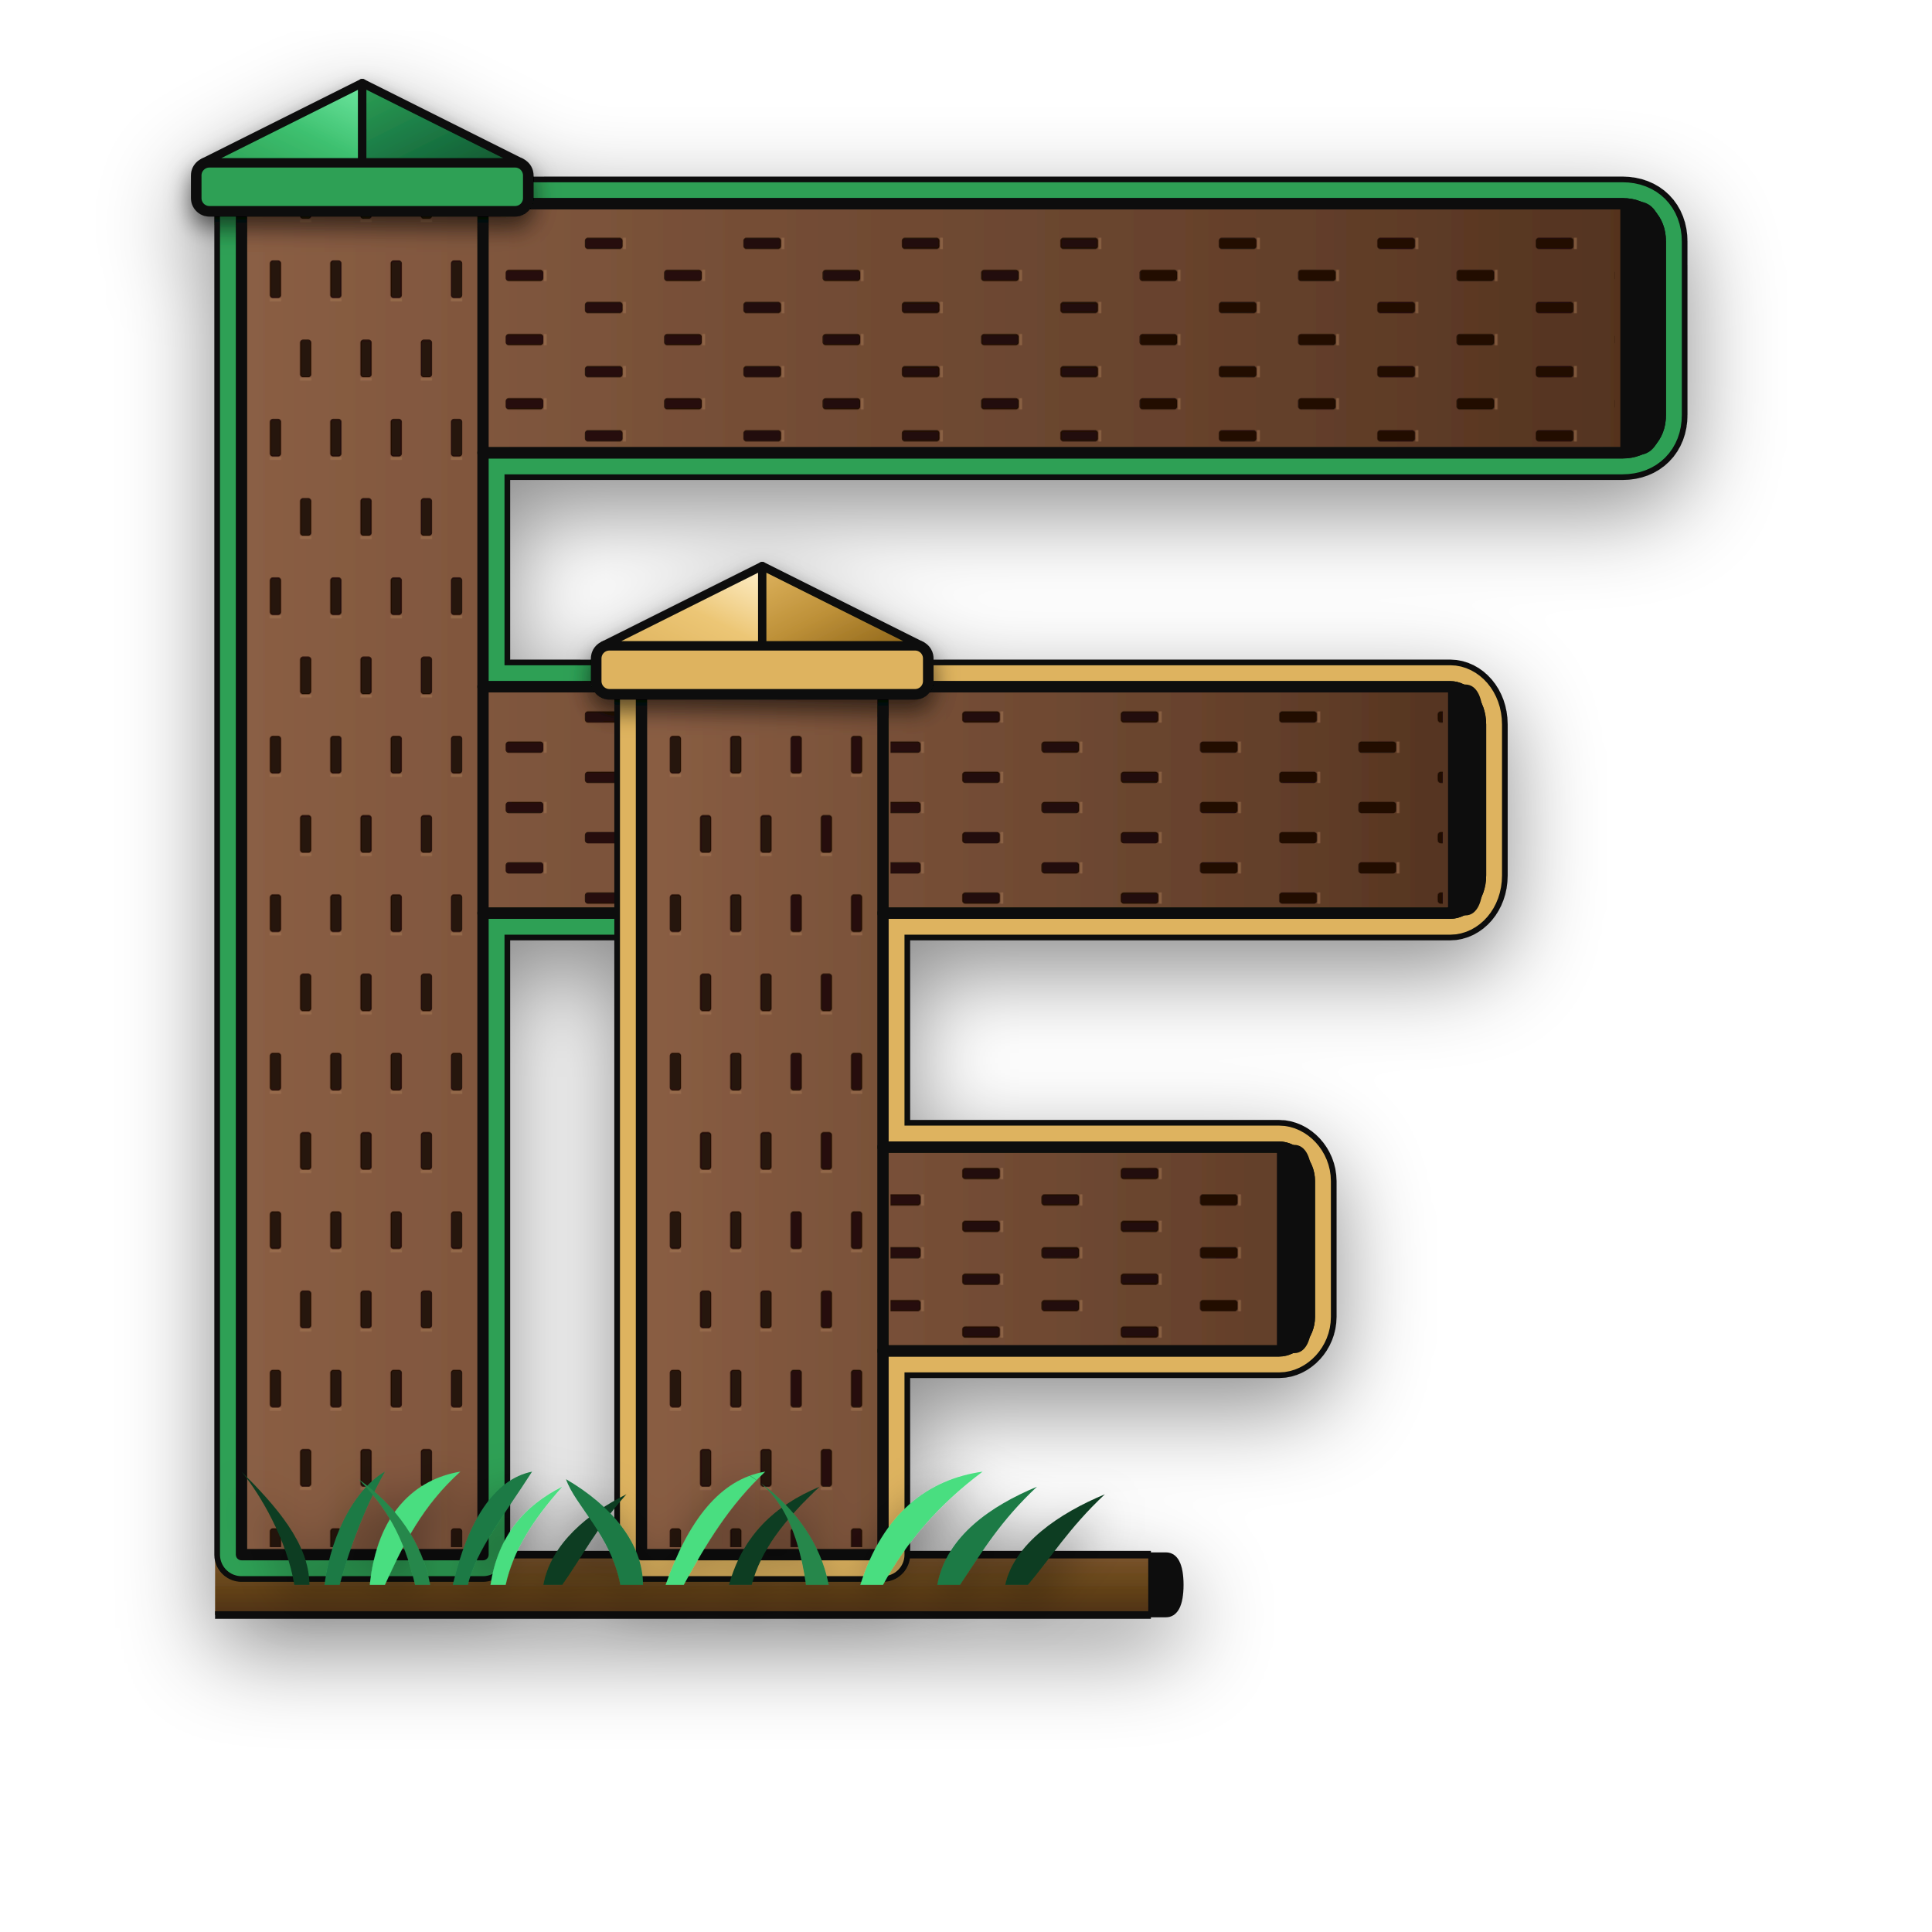
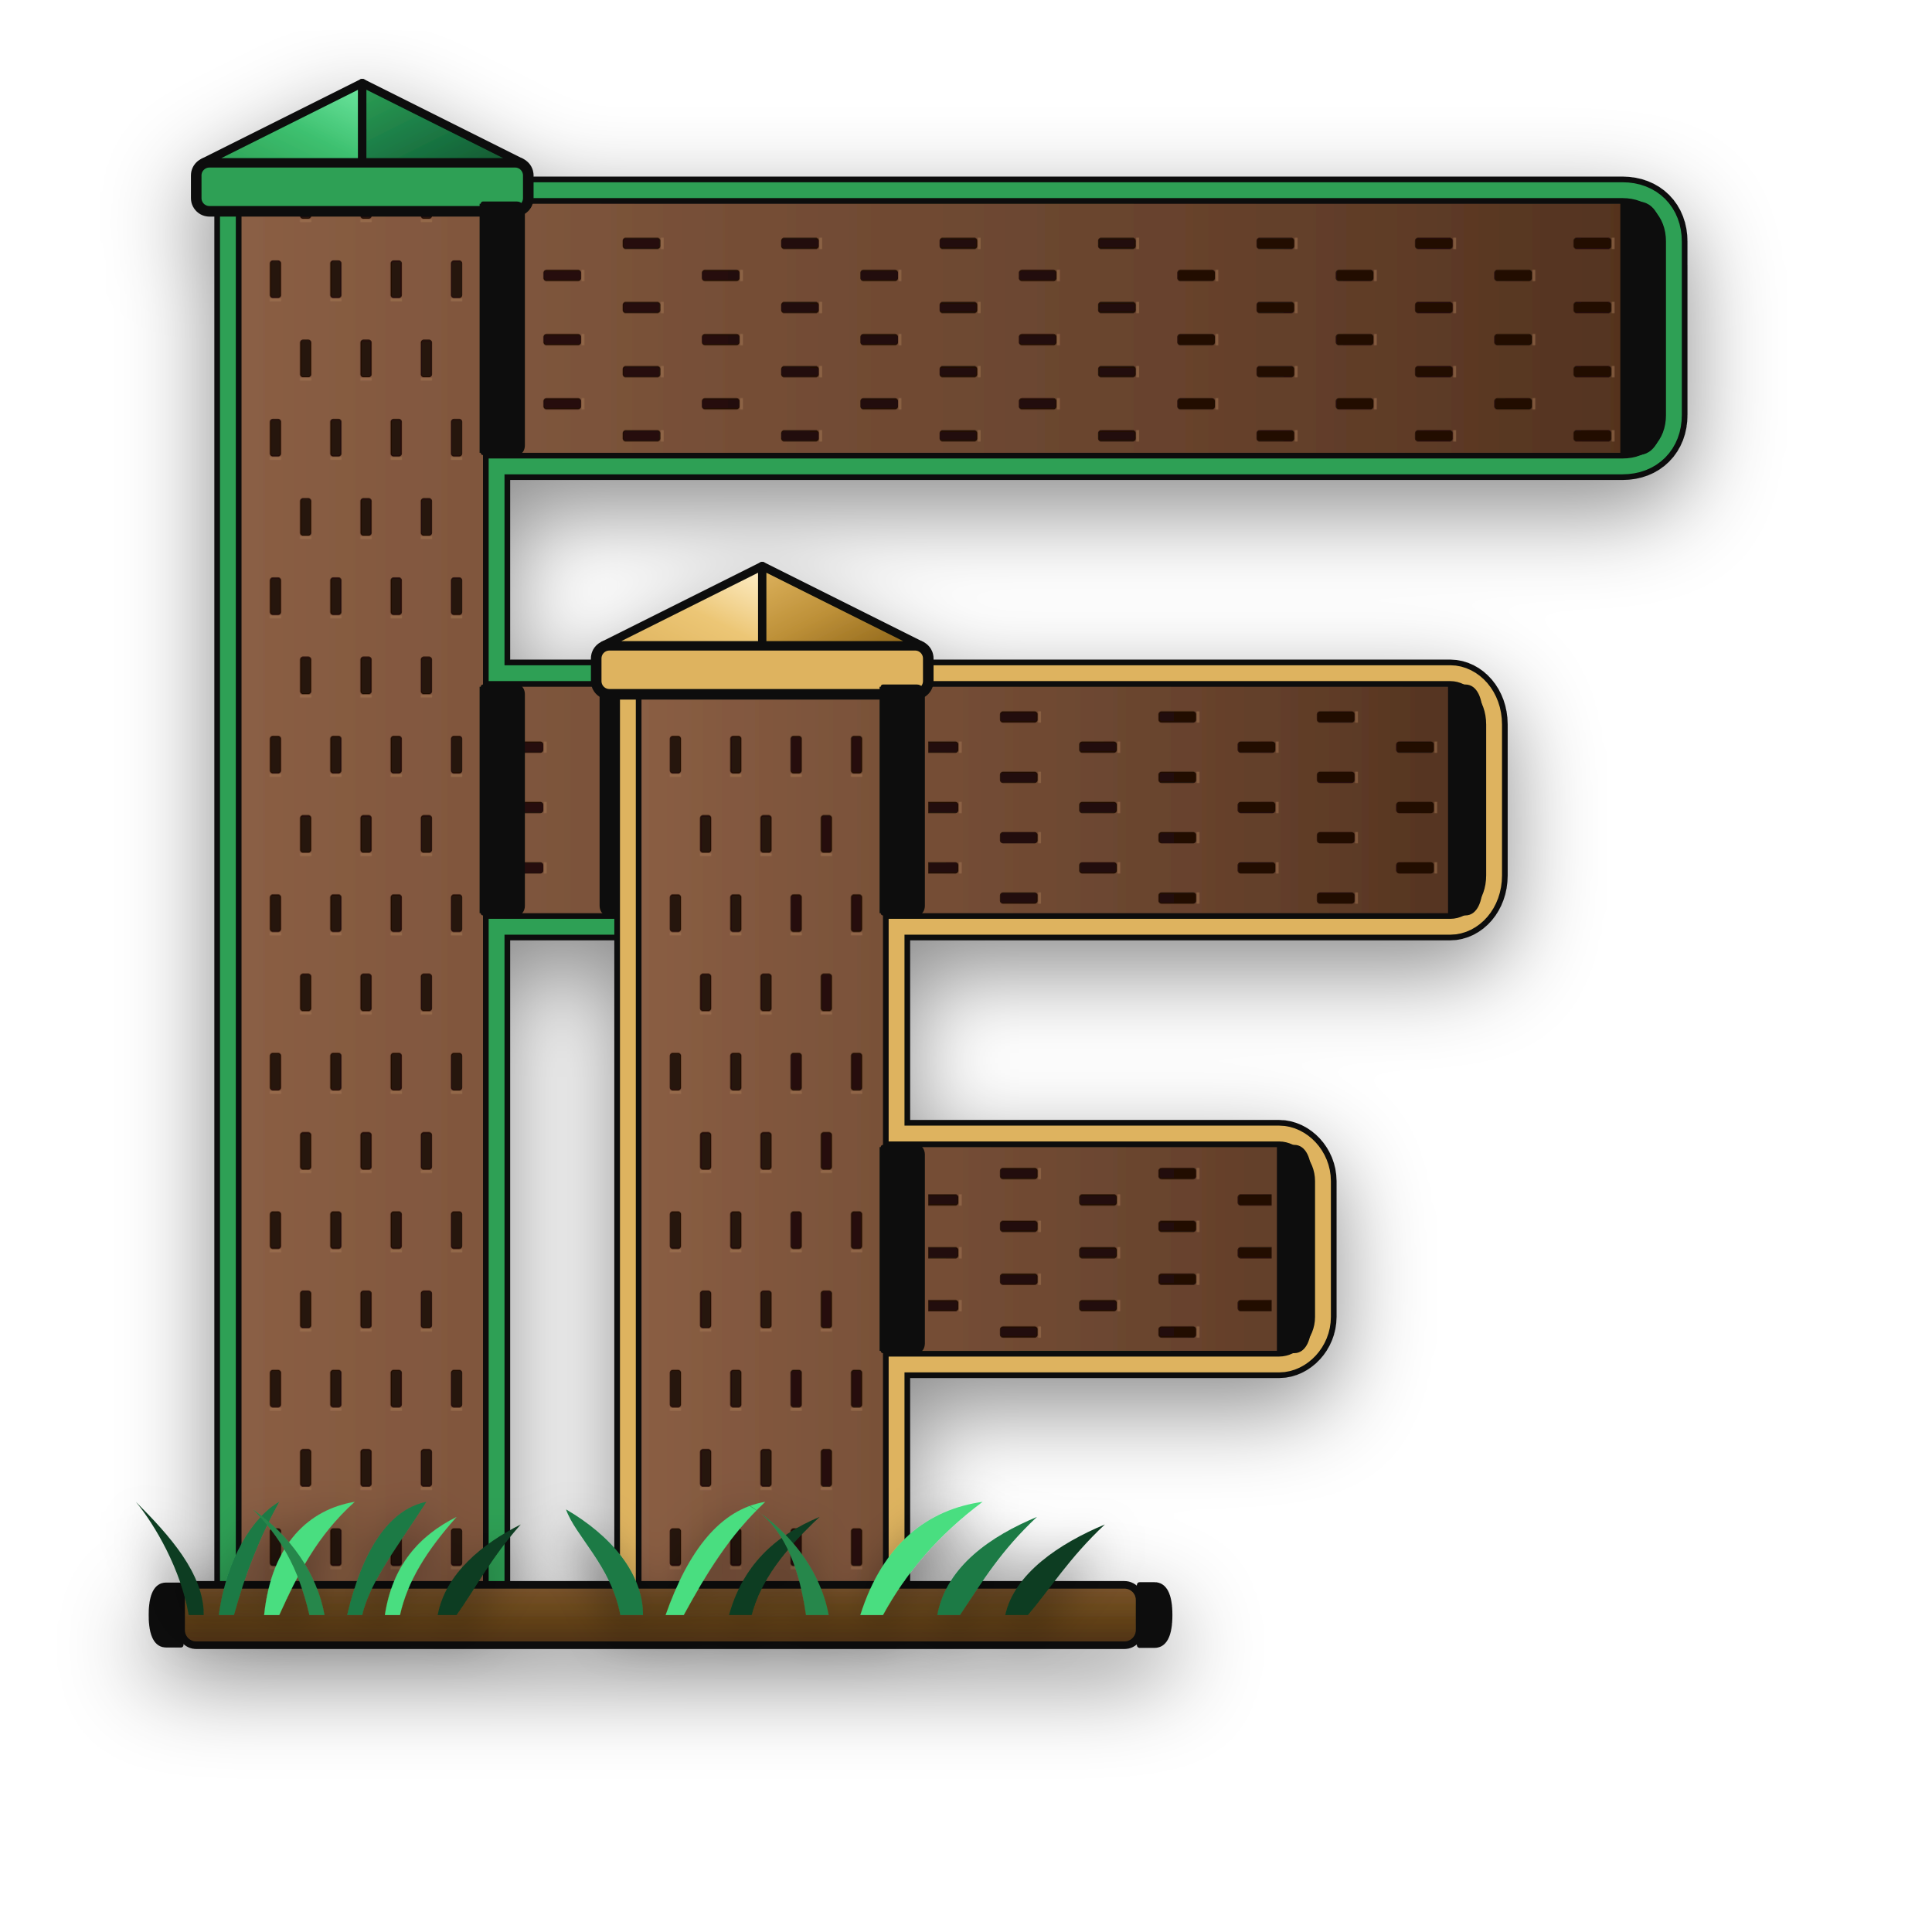
<svg xmlns="http://www.w3.org/2000/svg" viewBox="0 0 512 512" width="100%" height="100%">
  <defs>
-     <linearGradient id="emeraldGrad1cy" x1="0%" y1="0%" x2="100%" y2="100%">
+     <linearGradient id="brightEmeraldGrad1cj" x1="0%" y1="0%" x2="100%" y2="100%">
      <stop offset="0%" stop-color="#4ADE80" />
      <stop offset="45%" stop-color="#2EA055" />
      <stop offset="100%" stop-color="#1B7A45" />
    </linearGradient>
-     <linearGradient id="emeraldCapLeft1cy" x1="0%" y1="100%" x2="100%" y2="0%">
+     <linearGradient id="brightEmeraldCapLeft1cj" x1="0%" y1="100%" x2="100%" y2="0%">
      <stop offset="0%" stop-color="#2EA055" />
      <stop offset="50%" stop-color="#3DC06F" />
      <stop offset="100%" stop-color="#6EE7A0" />
    </linearGradient>
-     <linearGradient id="emeraldCapRight1cy" x1="0%" y1="0%" x2="100%" y2="100%">
+     <linearGradient id="brightEmeraldCapRight1cj" x1="0%" y1="0%" x2="100%" y2="100%">
      <stop offset="0%" stop-color="#2EA055" />
      <stop offset="50%" stop-color="#1B7A45" />
      <stop offset="100%" stop-color="#12562F" />
    </linearGradient>
-     <linearGradient id="goldTanGrad1cy" x1="0%" y1="0%" x2="100%" y2="100%">
+     <linearGradient id="goldenTanGrad1cj" x1="0%" y1="0%" x2="100%" y2="100%">
      <stop offset="0%" stop-color="#F7DF9E" />
      <stop offset="45%" stop-color="#DEB35E" />
      <stop offset="100%" stop-color="#A87A24" />
    </linearGradient>
-     <linearGradient id="goldTanCapLeft1cy" x1="0%" y1="100%" x2="100%" y2="0%">
+     <linearGradient id="goldenTanCapLeft1cj" x1="0%" y1="100%" x2="100%" y2="0%">
      <stop offset="0%" stop-color="#DEB35E" />
      <stop offset="50%" stop-color="#ECC675" />
      <stop offset="100%" stop-color="#FFF0CC" />
    </linearGradient>
-     <linearGradient id="goldTanCapRight1cy" x1="0%" y1="0%" x2="100%" y2="100%">
+     <linearGradient id="goldenTanCapRight1cj" x1="0%" y1="0%" x2="100%" y2="100%">
      <stop offset="0%" stop-color="#DEB35E" />
      <stop offset="50%" stop-color="#BD9038" />
      <stop offset="100%" stop-color="#8C6318" />
    </linearGradient>
-     <linearGradient id="woodGrad1cy" x1="0%" y1="0%" x2="100%" y2="0%">
+     <linearGradient id="ptWarmWoodGrad1cj" x1="0%" y1="0%" x2="100%" y2="0%">
      <stop offset="0%" stop-color="#8A5E44" />
      <stop offset="35%" stop-color="#754E36" />
      <stop offset="75%" stop-color="#633F2A" />
      <stop offset="100%" stop-color="#52321E" />
    </linearGradient>
-     <linearGradient id="soilGrad1cy" x1="0%" y1="0%" x2="0%" y2="100%">
+     <linearGradient id="soilGrad1cj" x1="0%" y1="0%" x2="0%" y2="100%">
      <stop offset="0%" stop-color="#7A542E" />
      <stop offset="40%" stop-color="#6A481B" />
      <stop offset="100%" stop-color="#4E3114" />
    </linearGradient>
-     <pattern id="grid-post1-1cy" x="64" y="0" width="64" height="42" patternUnits="userSpaceOnUse">
+     <pattern id="pt-grid-post1-1cj" x="64" y="0" width="64" height="42" patternUnits="userSpaceOnUse">
      <rect x="15.5" y="6" width="3" height="10" rx="0.8" fill="#1C0A02" opacity="0.9" />
      <line x1="15.5" y1="16.5" x2="18.5" y2="16.5" stroke="#A37854" stroke-width="0.75" opacity="0.5" />
      <rect x="31.5" y="6" width="3" height="10" rx="0.8" fill="#1C0A02" opacity="0.9" />
      <line x1="31.5" y1="16.5" x2="34.5" y2="16.5" stroke="#A37854" stroke-width="0.75" opacity="0.5" />
      <rect x="47.5" y="6" width="3" height="10" rx="0.8" fill="#1C0A02" opacity="0.9" />
      <line x1="47.5" y1="16.5" x2="50.5" y2="16.5" stroke="#A37854" stroke-width="0.75" opacity="0.5" />
      <rect x="7.5" y="27" width="3" height="10" rx="0.8" fill="#1C0A02" opacity="0.9" />
      <line x1="7.5" y1="37.5" x2="10.5" y2="37.5" stroke="#A37854" stroke-width="0.75" opacity="0.5" />
      <rect x="23.5" y="27" width="3" height="10" rx="0.8" fill="#1C0A02" opacity="0.9" />
      <line x1="23.5" y1="37.5" x2="26.5" y2="37.5" stroke="#A37854" stroke-width="0.75" opacity="0.5" />
      <rect x="39.5" y="27" width="3" height="10" rx="0.8" fill="#1C0A02" opacity="0.9" />
      <line x1="39.5" y1="37.5" x2="42.5" y2="37.5" stroke="#A37854" stroke-width="0.75" opacity="0.5" />
      <rect x="55.5" y="27" width="3" height="10" rx="0.8" fill="#1C0A02" opacity="0.9" />
      <line x1="55.5" y1="37.5" x2="58.5" y2="37.5" stroke="#A37854" stroke-width="0.75" opacity="0.5" />
    </pattern>
-     <pattern id="grid-post2-1cy" x="170" y="0" width="64" height="42" patternUnits="userSpaceOnUse">
+     <pattern id="pt-grid-post2-1cj" x="170" y="0" width="64" height="42" patternUnits="userSpaceOnUse">
      <rect x="15.5" y="6" width="3" height="10" rx="0.8" fill="#1C0A02" opacity="0.9" />
      <line x1="15.5" y1="16.5" x2="18.5" y2="16.5" stroke="#A37854" stroke-width="0.75" opacity="0.5" />
      <rect x="31.5" y="6" width="3" height="10" rx="0.8" fill="#1C0A02" opacity="0.9" />
      <line x1="31.5" y1="16.5" x2="34.5" y2="16.5" stroke="#A37854" stroke-width="0.75" opacity="0.5" />
      <rect x="47.5" y="6" width="3" height="10" rx="0.8" fill="#1C0A02" opacity="0.9" />
      <line x1="47.5" y1="16.5" x2="50.5" y2="16.5" stroke="#A37854" stroke-width="0.75" opacity="0.5" />
      <rect x="7.5" y="27" width="3" height="10" rx="0.8" fill="#1C0A02" opacity="0.9" />
      <line x1="7.5" y1="37.5" x2="10.5" y2="37.5" stroke="#A37854" stroke-width="0.75" opacity="0.5" />
      <rect x="23.5" y="27" width="3" height="10" rx="0.8" fill="#1C0A02" opacity="0.9" />
      <line x1="23.5" y1="37.5" x2="26.5" y2="37.5" stroke="#A37854" stroke-width="0.75" opacity="0.5" />
      <rect x="39.5" y="27" width="3" height="10" rx="0.8" fill="#1C0A02" opacity="0.9" />
      <line x1="39.5" y1="37.5" x2="42.5" y2="37.5" stroke="#A37854" stroke-width="0.75" opacity="0.5" />
      <rect x="55.5" y="27" width="3" height="10" rx="0.8" fill="#1C0A02" opacity="0.9" />
      <line x1="55.5" y1="37.5" x2="58.5" y2="37.5" stroke="#A37854" stroke-width="0.75" opacity="0.5" />
    </pattern>
-     <pattern id="grid-rail1-1cy" x="2" y="56" width="42" height="68" patternUnits="userSpaceOnUse">
+     <pattern id="pt-grid-rail1-1cj" x="12" y="56" width="42" height="68" patternUnits="userSpaceOnUse">
      <rect x="6" y="15.5" width="10" height="3" rx="0.8" fill="#1C0A02" opacity="0.9" />
      <line x1="16.5" y1="15.5" x2="16.5" y2="18.5" stroke="#A37854" stroke-width="0.75" opacity="0.5" />
      <rect x="6" y="32.5" width="10" height="3" rx="0.8" fill="#1C0A02" opacity="0.9" />
      <line x1="16.5" y1="32.5" x2="16.5" y2="35.5" stroke="#A37854" stroke-width="0.75" opacity="0.5" />
      <rect x="6" y="49.5" width="10" height="3" rx="0.8" fill="#1C0A02" opacity="0.9" />
      <line x1="16.5" y1="49.5" x2="16.5" y2="52.5" stroke="#A37854" stroke-width="0.75" opacity="0.5" />
      <rect x="27" y="7" width="10" height="3" rx="0.8" fill="#1C0A02" opacity="0.9" />
      <line x1="37.5" y1="7" x2="37.5" y2="10" stroke="#A37854" stroke-width="0.75" opacity="0.5" />
      <rect x="27" y="24" width="10" height="3" rx="0.8" fill="#1C0A02" opacity="0.9" />
      <line x1="37.5" y1="24" x2="37.5" y2="27" stroke="#A37854" stroke-width="0.75" opacity="0.5" />
      <rect x="27" y="41" width="10" height="3" rx="0.8" fill="#1C0A02" opacity="0.9" />
      <line x1="37.5" y1="41" x2="37.5" y2="44" stroke="#A37854" stroke-width="0.75" opacity="0.5" />
      <rect x="27" y="58" width="10" height="3" rx="0.8" fill="#1C0A02" opacity="0.9" />
      <line x1="37.5" y1="58" x2="37.5" y2="61" stroke="#A37854" stroke-width="0.75" opacity="0.5" />
    </pattern>
-     <pattern id="grid-rail2-left-1cy" x="2" y="182" width="42" height="64" patternUnits="userSpaceOnUse">
+     <pattern id="pt-grid-rail2-left-1cj" x="2" y="182" width="42" height="64" patternUnits="userSpaceOnUse">
+       <rect x="6" y="14.5" width="10" height="3" rx="0.8" fill="#1C0A02" opacity="0.9" />
+       <line x1="16.5" y1="14.5" x2="16.5" y2="17.5" stroke="#A37854" stroke-width="0.75" opacity="0.5" />
+       <rect x="6" y="30.5" width="10" height="3" rx="0.8" fill="#1C0A02" opacity="0.9" />
+       <line x1="16.5" y1="30.5" x2="16.5" y2="33.5" stroke="#A37854" stroke-width="0.75" opacity="0.5" />
+       <rect x="6" y="46.5" width="10" height="3" rx="0.8" fill="#1C0A02" opacity="0.9" />
+       <line x1="16.5" y1="46.5" x2="16.5" y2="49.5" stroke="#A37854" stroke-width="0.75" opacity="0.5" />
+     </pattern>
+     <pattern id="pt-grid-rail2-right-1cj" x="28" y="182" width="42" height="64" patternUnits="userSpaceOnUse">
      <rect x="6" y="14.5" width="10" height="3" rx="0.8" fill="#1C0A02" opacity="0.9" />
      <line x1="16.5" y1="14.5" x2="16.5" y2="17.5" stroke="#A37854" stroke-width="0.75" opacity="0.5" />
      <rect x="6" y="30.5" width="10" height="3" rx="0.8" fill="#1C0A02" opacity="0.9" />
      <line x1="16.5" y1="30.5" x2="16.5" y2="33.5" stroke="#A37854" stroke-width="0.75" opacity="0.5" />
      <rect x="6" y="46.5" width="10" height="3" rx="0.8" fill="#1C0A02" opacity="0.9" />
      <line x1="16.5" y1="46.5" x2="16.5" y2="49.5" stroke="#A37854" stroke-width="0.75" opacity="0.5" />
      <rect x="27" y="6.5" width="10" height="3" rx="0.8" fill="#1C0A02" opacity="0.9" />
      <line x1="37.5" y1="6.5" x2="37.5" y2="9.5" stroke="#A37854" stroke-width="0.75" opacity="0.5" />
      <rect x="27" y="22.5" width="10" height="3" rx="0.8" fill="#1C0A02" opacity="0.9" />
      <line x1="37.5" y1="22.5" x2="37.5" y2="25.5" stroke="#A37854" stroke-width="0.75" opacity="0.5" />
      <rect x="27" y="38.5" width="10" height="3" rx="0.8" fill="#1C0A02" opacity="0.9" />
      <line x1="37.5" y1="38.5" x2="37.5" y2="41.5" stroke="#A37854" stroke-width="0.75" opacity="0.5" />
      <rect x="27" y="54.5" width="10" height="3" rx="0.8" fill="#1C0A02" opacity="0.9" />
      <line x1="37.5" y1="54.5" x2="37.5" y2="57.5" stroke="#A37854" stroke-width="0.75" opacity="0.5" />
    </pattern>
-     <pattern id="grid-rail2-right-1cy" x="18" y="182" width="42" height="64" patternUnits="userSpaceOnUse">
-       <rect x="6" y="14.5" width="10" height="3" rx="0.8" fill="#1C0A02" opacity="0.9" />
-       <line x1="16.5" y1="14.5" x2="16.5" y2="17.5" stroke="#A37854" stroke-width="0.75" opacity="0.5" />
-       <rect x="6" y="30.5" width="10" height="3" rx="0.8" fill="#1C0A02" opacity="0.9" />
-       <line x1="16.5" y1="30.5" x2="16.5" y2="33.5" stroke="#A37854" stroke-width="0.75" opacity="0.5" />
-       <rect x="6" y="46.5" width="10" height="3" rx="0.8" fill="#1C0A02" opacity="0.9" />
-       <line x1="16.5" y1="46.5" x2="16.5" y2="49.5" stroke="#A37854" stroke-width="0.75" opacity="0.5" />
-       <rect x="27" y="6.5" width="10" height="3" rx="0.8" fill="#1C0A02" opacity="0.9" />
-       <line x1="37.5" y1="6.5" x2="37.5" y2="9.5" stroke="#A37854" stroke-width="0.75" opacity="0.5" />
-       <rect x="27" y="22.5" width="10" height="3" rx="0.8" fill="#1C0A02" opacity="0.9" />
-       <line x1="37.5" y1="22.5" x2="37.5" y2="25.5" stroke="#A37854" stroke-width="0.75" opacity="0.5" />
-       <rect x="27" y="38.5" width="10" height="3" rx="0.8" fill="#1C0A02" opacity="0.9" />
-       <line x1="37.5" y1="38.5" x2="37.5" y2="41.5" stroke="#A37854" stroke-width="0.75" opacity="0.5" />
-       <rect x="27" y="54.5" width="10" height="3" rx="0.8" fill="#1C0A02" opacity="0.9" />
-       <line x1="37.5" y1="54.5" x2="37.5" y2="57.5" stroke="#A37854" stroke-width="0.75" opacity="0.5" />
-     </pattern>
-     <pattern id="grid-rail3-right-1cy" x="18" y="304" width="42" height="56" patternUnits="userSpaceOnUse">
+     <pattern id="pt-grid-rail3-right-1cj" x="28" y="304" width="42" height="56" patternUnits="userSpaceOnUse">
      <rect x="6" y="12.5" width="10" height="3" rx="0.8" fill="#1C0A02" opacity="0.9" />
      <line x1="16.5" y1="12.5" x2="16.5" y2="15.5" stroke="#A37854" stroke-width="0.75" opacity="0.5" />
      <rect x="6" y="26.5" width="10" height="3" rx="0.8" fill="#1C0A02" opacity="0.9" />
      <line x1="16.5" y1="26.5" x2="16.5" y2="29.5" stroke="#A37854" stroke-width="0.75" opacity="0.5" />
      <rect x="6" y="40.5" width="10" height="3" rx="0.8" fill="#1C0A02" opacity="0.9" />
      <line x1="16.5" y1="40.5" x2="16.5" y2="43.5" stroke="#A37854" stroke-width="0.75" opacity="0.5" />
      <rect x="27" y="5.5" width="10" height="3" rx="0.8" fill="#1C0A02" opacity="0.9" />
      <line x1="37.5" y1="5.5" x2="37.5" y2="8.5" stroke="#A37854" stroke-width="0.75" opacity="0.5" />
      <rect x="27" y="19.5" width="10" height="3" rx="0.8" fill="#1C0A02" opacity="0.9" />
      <line x1="37.5" y1="19.5" x2="37.5" y2="22.5" stroke="#A37854" stroke-width="0.75" opacity="0.5" />
      <rect x="27" y="33.5" width="10" height="3" rx="0.8" fill="#1C0A02" opacity="0.9" />
      <line x1="37.5" y1="33.5" x2="37.5" y2="36.5" stroke="#A37854" stroke-width="0.75" opacity="0.5" />
      <rect x="27" y="47.5" width="10" height="3" rx="0.8" fill="#1C0A02" opacity="0.9" />
      <line x1="37.5" y1="47.5" x2="37.5" y2="50.5" stroke="#A37854" stroke-width="0.75" opacity="0.5" />
    </pattern>
-     <filter id="shadow1cy" x="-15%" y="-15%" width="135%" height="135%">
+     <filter id="shadow1cj" x="-15%" y="-15%" width="135%" height="135%">
      <feDropShadow dx="0" dy="8" stdDeviation="12" flood-color="#000000" flood-opacity="0.45" />
    </filter>
-     <filter id="capShadow1cy" x="-20%" y="-20%" width="140%" height="140%">
-       <feDropShadow dx="0" dy="3" stdDeviation="3" flood-color="#000000" flood-opacity="0.6" />
-     </filter>
  </defs>
-   <g filter="url(#shadow1cy)">
-     <g id="Soil-Foundation-Plinth-1cy">
-       <path d="M 57 412 L 305 412 C 309 412 313.05 414.5 313.05 420 C 313.05 425.5 309 428 305 428 L 57 428 Z" fill="url(#soilGrad1cy)" />
-       <line x1="57" y1="412" x2="305" y2="412" stroke="#0B0E0C" stroke-width="2.0" />
-       <line x1="57" y1="428" x2="305" y2="428" stroke="#0B0E0C" stroke-width="2.0" />
-       <path d="M 305 412 L 309 412 C 311.5 412 313.05 414.5 313.05 420 C 313.05 425.5 311.5 428 309 428 L 305 428 Z" fill="#0B0E0C" stroke="#0B0E0C" stroke-width="1.2" stroke-linejoin="round" />
-       <line x1="305" y1="412" x2="305" y2="428" stroke="#0B0E0C" stroke-width="1.4" />
-     </g>
-     <g id="Big-F-Structure-1cy">
-       <path d="M 64 54 L 430 54 C 436 54 440 58 440 64 L 440 110 C 440 116 436 120 430 120 L 128 120 L 128 182 L 170 182 L 170 242 L 128 242 L 128 412 L 64 412 Z" fill="none" stroke="#0B0E0C" stroke-width="14.4" stroke-linejoin="round" />
-       <path d="M 64 54 L 430 54 C 436 54 440 58 440 64 L 440 110 C 440 116 436 120 430 120 L 128 120 L 128 182 L 170 182 L 170 242 L 128 242 L 128 412 L 64 412 Z" fill="none" stroke="#2EA055" stroke-width="11.4" stroke-linejoin="round" />
-       <path d="M 64 54 L 430 54 C 436 54 440 58 440 64 L 440 110 C 440 116 436 120 430 120 L 128 120 L 128 182 L 170 182 L 170 242 L 128 242 L 128 412 L 64 412 Z" fill="url(#woodGrad1cy)" stroke="#0B0E0C" stroke-width="3.0" stroke-linejoin="round" />
-       <rect x="66" y="56" width="60" height="354" fill="url(#grid-post1-1cy)" />
-       <rect x="130" y="56" width="298" height="62" fill="url(#grid-rail1-1cy)" />
-       <rect x="130" y="184" width="38" height="56" fill="url(#grid-rail2-left-1cy)" />
+   <g filter="url(#shadow1cj)">
+     <g id="Big-F-Bright-Emerald">
+       <path d="M 64 54 L 128 54 L 430 54 C 436 54 440 58 440 64 L 440 110 C 440 116 436 120 430 120 L 128 120 L 128 182 L 170 182 L 170 242 L 128 242 L 128 420 L 64 420 Z" fill="none" stroke="#0B0E0C" stroke-width="14.4" stroke-linejoin="round" />
+       <path d="M 64 54 L 128 54 L 430 54 C 436 54 440 58 440 64 L 440 110 C 440 116 436 120 430 120 L 128 120 L 128 182 L 170 182 L 170 242 L 128 242 L 128 420 L 64 420 Z" fill="none" stroke="#2EA055" stroke-width="11.4" stroke-linejoin="round" />
+       <path d="M 64 54 L 128 54 L 430 54 C 436 54 440 58 440 64 L 440 110 C 440 116 436 120 430 120 L 128 120 L 128 182 L 170 182 L 170 242 L 128 242 L 128 420 L 64 420 Z" fill="none" stroke="#0B0E0C" stroke-width="3.0" stroke-linejoin="round" />
+       <path d="M 64 54 L 128 54 L 430 54 C 440 54 440 58 440 64 L 440 110 C 440 116 436 120 430 120 L 128 120 L 128 182 L 170 182 L 170 242 L 128 242 L 128 420 L 64 420 Z" fill="url(#ptWarmWoodGrad1cj)" stroke="none" />
+       <rect x="66" y="56" width="60" height="362" fill="url(#pt-grid-post1-1cj)" />
+       <rect x="138" y="56" width="290" height="62" fill="url(#pt-grid-rail1-1cj)" />
+       <rect x="138" y="184" width="22" height="56" fill="url(#pt-grid-rail2-left-1cj)" />
      <path d="M 430 54 L 434 54 C 438 54 440 58 440 64 L 440 110 C 440 116 438 120 434 120 L 430 120 Z" fill="#0B0E0C" stroke="#0B0E0C" stroke-width="1.2" />
-       <path d="M 128 54 L 430 54 C 436 54 440 58 440 64 L 440 110 C 440 116 436 120 430 120 L 128 120 Z" fill="none" stroke="#0B0E0C" stroke-width="3.0" stroke-linejoin="round" />
-       <path d="M 128 182 L 170 182 L 170 242 L 128 242 Z" fill="none" stroke="#0B0E0C" stroke-width="3.0" stroke-linejoin="round" />
-     </g>
-     <g id="Small-F-Structure-1cy">
-       <path d="M 170 182 L 384.35 182 C 388.35 182 392.35 186 392.35 192 L 392.35 232 C 392.35 238 388.35 242 384.35 242 L 234 242 L 234 304 L 339 304 C 343 304 347 308 347 313 L 347 349 C 347 354 343 358 339 358 L 234 358 L 234 412 L 170 412 Z" fill="none" stroke="#0B0E0C" stroke-width="14.4" stroke-linejoin="round" />
-       <path d="M 170 182 L 384.35 182 C 388.35 182 392.35 186 392.35 192 L 392.35 232 C 392.35 238 388.35 242 384.35 242 L 234 242 L 234 304 L 339 304 C 343 304 347 308 347 313 L 347 349 C 347 354 343 358 339 358 L 234 358 L 234 412 L 170 412 Z" fill="none" stroke="#DEB35E" stroke-width="11.4" stroke-linejoin="round" />
-       <path d="M 170 182 L 384.35 182 C 388.35 182 392.35 186 392.35 192 L 392.35 232 C 392.35 238 388.35 242 384.35 242 L 234 242 L 234 304 L 339 304 C 343 304 347 308 347 313 L 347 349 C 347 354 343 358 339 358 L 234 358 L 234 412 L 170 412 Z" fill="url(#woodGrad1cy)" stroke="#0B0E0C" stroke-width="3.0" stroke-linejoin="round" />
-       <rect x="172" y="184" width="60" height="226" fill="url(#grid-post2-1cy)" />
-       <rect x="236" y="184" width="146.35" height="56" fill="url(#grid-rail2-right-1cy)" />
-       <rect x="236" y="306" width="101" height="50" fill="url(#grid-rail3-right-1cy)" />
+       <rect x="52" y="43" width="88" height="13" rx="3.5" fill="#2EA055" stroke="#0B0E0C" stroke-width="2.8" />
+       <path d="M 54 43 L 96 22 L 96 43 Z" fill="url(#brightEmeraldCapLeft1cj)" stroke="#0B0E0C" stroke-width="2.2" stroke-linejoin="round" />
+       <path d="M 96 22 L 138 43 L 96 43 Z" fill="url(#brightEmeraldCapRight1cj)" stroke="#0B0E0C" stroke-width="2.2" stroke-linejoin="round" />
+       <path d="M 128 54 L 137 54 C 138 54 138.5 55 138.5 56 L 138.5 118 C 138.5 119 138 120 137 120 L 128 120 Z" fill="#0B0E0C" stroke="#0B0E0C" stroke-width="1.2" stroke-linejoin="round" />
+       <path d="M 128 182 L 137 182 C 138 182 138.5 183 138.5 184 L 138.5 240 C 138.5 241 138 242 137 242 L 128 242 Z" fill="#0B0E0C" stroke="#0B0E0C" stroke-width="1.2" stroke-linejoin="round" />
+       <path d="M 170 182 L 161 182 C 160 182 159.5 183 159.5 184 L 159.5 240 C 159.5 241 160 242 161 242 L 170 242 Z" fill="#0B0E0C" stroke="#0B0E0C" stroke-width="1.2" stroke-linejoin="round" />
+       <line x1="128" y1="54" x2="128" y2="120" stroke="#0B0E0C" stroke-width="1.8" />
+       <line x1="128" y1="182" x2="128" y2="242" stroke="#0B0E0C" stroke-width="1.8" />
+       <line x1="170" y1="182" x2="170" y2="242" stroke="#0B0E0C" stroke-width="1.8" />
+     </g>
+     <g id="Small-F-Golden-Tan">
+       <path d="M 170 182 L 234 182 L 384.35 182 C 388.35 182 392.35 186 392.35 192 L 392.35 232 C 392.35 238 388.35 242 384.35 242 L 234 242 L 234 304 L 339 304 C 343 304 347 308 347 313 L 347 349 C 347 354 343 358 339 358 L 234 358 L 234 420 L 170 420 Z" fill="none" stroke="#0B0E0C" stroke-width="14.4" stroke-linejoin="round" />
+       <path d="M 170 182 L 234 182 L 384.35 182 C 388.35 182 392.35 186 392.35 192 L 392.35 232 C 392.35 238 388.35 242 384.35 242 L 234 242 L 234 304 L 339 304 C 343 304 347 308 347 313 L 347 349 C 347 354 343 358 339 358 L 234 358 L 234 420 L 170 420 Z" fill="none" stroke="#DEB35E" stroke-width="11.4" stroke-linejoin="round" />
+       <path d="M 170 182 L 234 182 L 384.35 182 C 388.35 182 392.35 186 392.35 192 L 392.35 232 C 392.35 238 388.35 242 384.35 242 L 234 242 L 234 304 L 339 304 C 343 304 347 308 347 313 L 347 349 C 347 354 343 358 339 358 L 234 358 L 234 420 L 170 420 Z" fill="none" stroke="#0B0E0C" stroke-width="3.0" stroke-linejoin="round" />
+       <path d="M 170 182 L 234 182 L 384.35 182 C 392.35 182 392.35 186 392.35 192 L 392.35 232 C 392.35 238 388.35 242 384.35 242 L 234 242 L 234 304 L 339 304 C 343 304 347 308 347 313 L 347 349 C 347 354 343 358 339 358 L 234 358 L 234 420 L 170 420 Z" fill="url(#ptWarmWoodGrad1cj)" stroke="none" />
+       <rect x="172" y="184" width="60" height="234" fill="url(#pt-grid-post2-1cj)" />
+       <rect x="246" y="184" width="136.35" height="56" fill="url(#pt-grid-rail2-right-1cj)" />
+       <rect x="246" y="306" width="91" height="50" fill="url(#pt-grid-rail3-right-1cj)" />
      <path d="M 384.35 182 L 388.35 182 C 390.85 182 392.35 185 392.35 190 L 392.35 234 C 392.35 239 390.85 242 388.35 242 L 384.35 242 Z" fill="#0B0E0C" stroke="#0B0E0C" stroke-width="1.2" />
      <path d="M 339 304 L 343 304 C 345.5 304 347 307 347 312 L 347 350 C 347 355 345.5 358 343 358 L 339 358 Z" fill="#0B0E0C" stroke="#0B0E0C" stroke-width="1.2" />
-       <path d="M 234 182 L 384.35 182 C 388.35 182 392.35 186 392.35 192 L 392.35 232 C 392.35 238 388.35 242 384.35 242 L 234 242 Z" fill="none" stroke="#0B0E0C" stroke-width="3.0" stroke-linejoin="round" />
-       <path d="M 234 304 L 339 304 C 343 304 347 308 347 313 L 347 349 C 347 354 343 358 339 358 L 234 358 Z" fill="none" stroke="#0B0E0C" stroke-width="3.0" stroke-linejoin="round" />
-     </g>
-     <g id="Post-Caps-Top-Layer" filter="url(#capShadow1cy)">
-       <g id="Post-1-Cap">
-         <rect x="52" y="43" width="88" height="13" rx="3.5" fill="#2EA055" stroke="#0B0E0C" stroke-width="2.8" />
-         <path d="M 54 43 L 96 22 L 96 43 Z" fill="url(#emeraldCapLeft1cy)" stroke="#0B0E0C" stroke-width="2.2" stroke-linejoin="round" />
-         <path d="M 96 22 L 138 43 L 96 43 Z" fill="url(#emeraldCapRight1cy)" stroke="#0B0E0C" stroke-width="2.2" stroke-linejoin="round" />
-       </g>
-       <g id="Post-2-Cap">
-         <rect x="158" y="171" width="88" height="13" rx="3.5" fill="#DEB35E" stroke="#0B0E0C" stroke-width="2.8" />
-         <path d="M 160 171 L 202 150 L 202 171 Z" fill="url(#goldTanCapLeft1cy)" stroke="#0B0E0C" stroke-width="2.2" stroke-linejoin="round" />
-         <path d="M 202 150 L 244 171 L 202 171 Z" fill="url(#goldTanCapRight1cy)" stroke="#0B0E0C" stroke-width="2.2" stroke-linejoin="round" />
-       </g>
+       <rect x="158" y="171" width="88" height="13" rx="3.5" fill="#DEB35E" stroke="#0B0E0C" stroke-width="2.8" />
+       <path d="M 160 171 L 202 150 L 202 171 Z" fill="url(#goldenTanCapLeft1cj)" stroke="#0B0E0C" stroke-width="2.2" stroke-linejoin="round" />
+       <path d="M 202 150 L 244 171 L 202 171 Z" fill="url(#goldenTanCapRight1cj)" stroke="#0B0E0C" stroke-width="2.2" stroke-linejoin="round" />
+       <path d="M 234 182 L 243 182 C 244 182 244.5 183 244.5 184 L 244.5 240 C 244.5 241 244 242 243 242 L 234 242 Z" fill="#0B0E0C" stroke="#0B0E0C" stroke-width="1.2" stroke-linejoin="round" />
+       <path d="M 234 304 L 243 304 C 244 304 244.5 305 244.5 306 L 244.5 356 C 244.5 357 244 358 243 358 L 234 358 Z" fill="#0B0E0C" stroke="#0B0E0C" stroke-width="1.2" stroke-linejoin="round" />
+       <line x1="234" y1="182" x2="234" y2="242" stroke="#0B0E0C" stroke-width="1.8" />
+       <line x1="234" y1="304" x2="234" y2="358" stroke="#0B0E0C" stroke-width="1.8" />
+     </g>
+     <g id="Framed-Dirt-Baseplate-Black-Tip-1cj">
+       <rect x="48" y="420" width="254" height="16" rx="4" fill="url(#soilGrad1cj)" stroke="#0B0E0C" stroke-width="2" />
+       <path d="M 48 420 L 44 420 C 41.5 420 40 422.5 40 428 C 40 433.5 41.5 436 44 436 L 48 436 Z" fill="#0B0E0C" stroke="#0B0E0C" stroke-width="1.2" stroke-linejoin="round" />
+       <path d="M 302 420 L 306 420 C 308.5 420 310 422.5 310 428 C 310 433.5 308.5 436 306 436 L 302 436 Z" fill="#0B0E0C" stroke="#0B0E0C" stroke-width="1.4" stroke-linejoin="round" />
+       <line x1="48" y1="420" x2="48" y2="436" stroke="#0B0E0C" stroke-width="1.2" />
+       <line x1="302" y1="420" x2="302" y2="436" stroke="#0B0E0C" stroke-width="1.4" />
    </g>
  </g>
-   <g id="Front-Grass-Layer-1cy" filter="drop-shadow(0 4px 6px rgba(0,0,0,0.5))">
-     <g transform="translate(64, 390)">
+   <g id="Front-Grass-Layer-1cj" filter="drop-shadow(0 4px 6px rgba(0,0,0,0.5))">
+     <g transform="translate(36, 398)">
      <path d="M 14 30 C 12 18 5 6 0 0 C 9 9 18 19 18 30 Z" fill="#0C3D20" />
      <path d="M 22 30 C 24 15 31 4 38 0 C 33 9 29 19 26 30 Z" fill="#1B7A45" />
      <path d="M 34 30 C 36 11 46 2 58 0 C 48 9 43 19 38 30 Z" fill="#4ADE80" />
      <path d="M 46 30 C 43 17 38 9 31 2 C 41 9 48 19 50 30 Z" fill="#28874B" />
      <path d="M 56 30 C 60 13 67 2 77 0 C 70 11 62 21 60 30 Z" fill="#1B7A45" />
      <path d="M 66 30 C 68 17 75 9 85 4 C 77 13 72 21 70 30 Z" fill="#4ADE80" />
      <path d="M 80 30 C 82 19 92 11 102 6 C 94 15 90 23 85 30 Z" fill="#0C3D20" />
    </g>
-     <g transform="translate(150, 390) scale(1.2, 1)">
+     <g transform="translate(150, 398) scale(1.2, 1)">
      <path d="M 12 30 C 10 17 2 9 0 2 C 10 9 17 19 17 30 Z" fill="#1B7A45" />
      <path d="M 22 30 C 27 13 34 2 44 0 C 36 9 31 19 26 30 Z" fill="#4ADE80" />
      <path d="M 36 30 C 39 17 46 9 56 4 C 48 13 43 21 41 30 Z" fill="#0C3D20" />
      <path d="M 53 30 C 51 13 46 4 39 0 C 48 6 56 17 58 30 Z" fill="#28874B" />
      <path d="M 65 30 C 70 11 80 2 92 0 C 82 9 75 19 70 30 Z" fill="#4ADE80" />
      <path d="M 82 30 C 84 17 94 9 104 4 C 96 13 92 21 87 30 Z" fill="#1B7A45" />
      <path d="M 97 30 C 99 19 109 11 119 6 C 111 15 107 23 102 30 Z" fill="#0C3D20" />
    </g>
  </g>
</svg>
